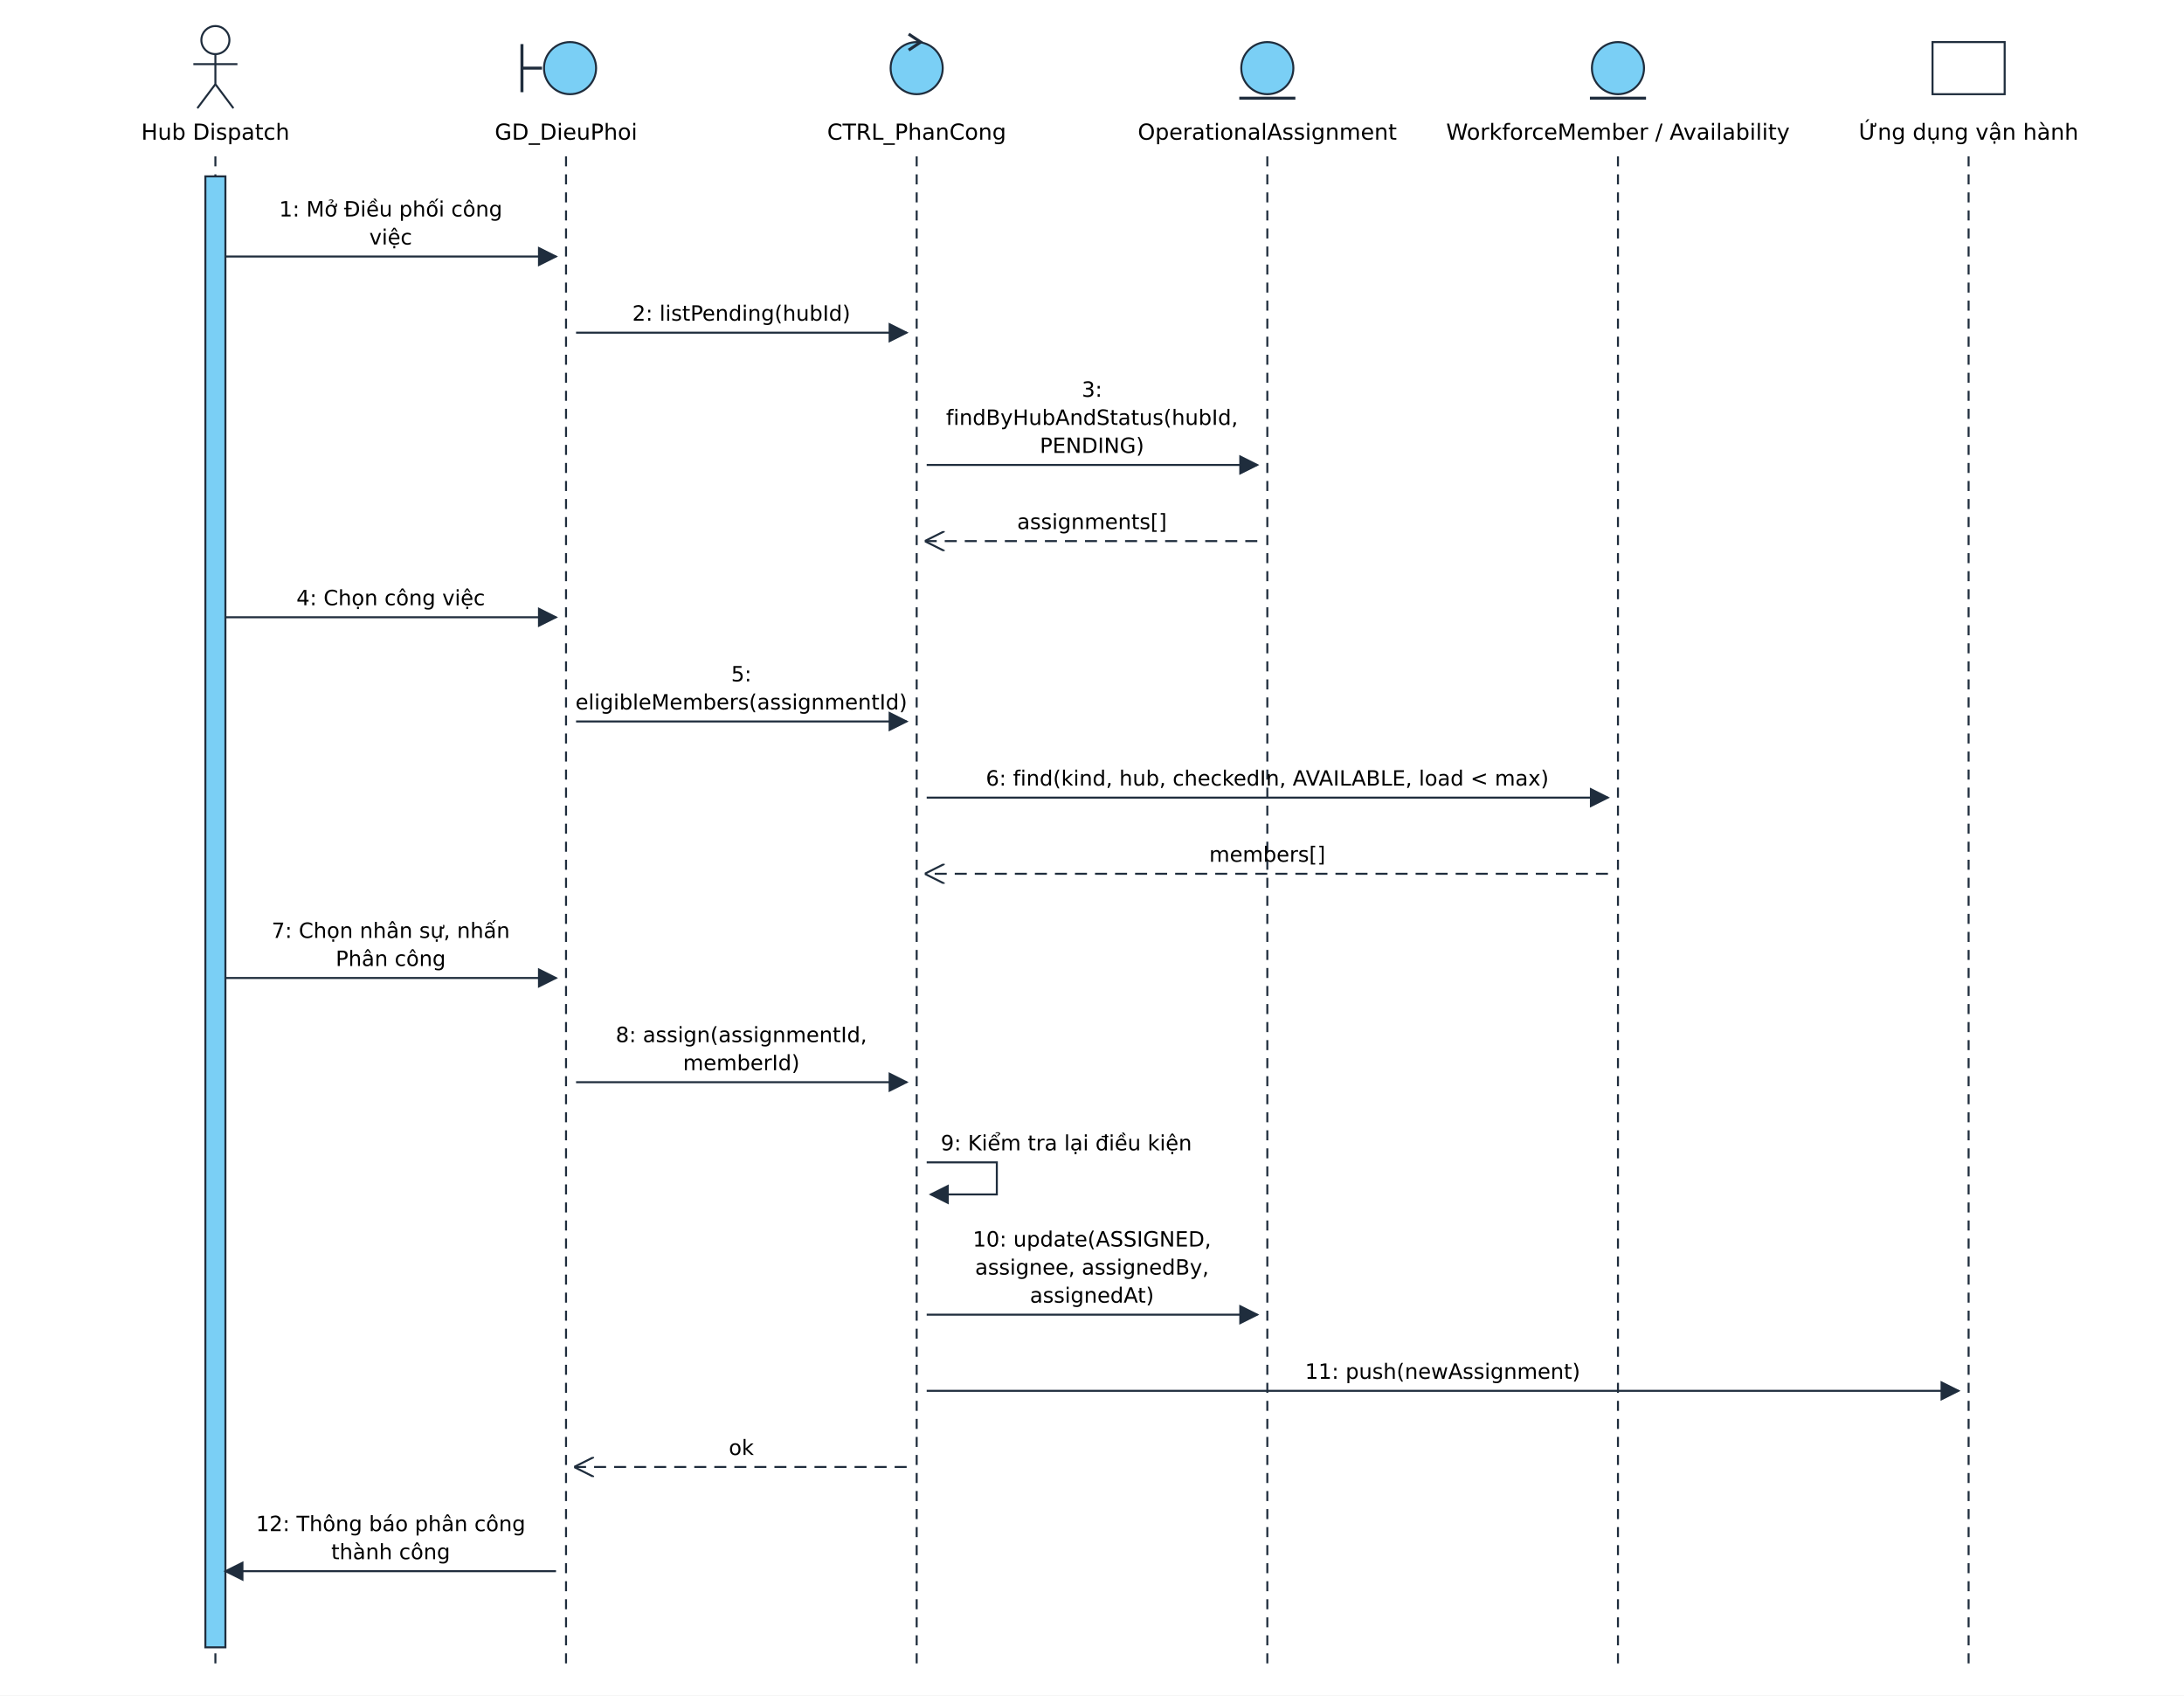
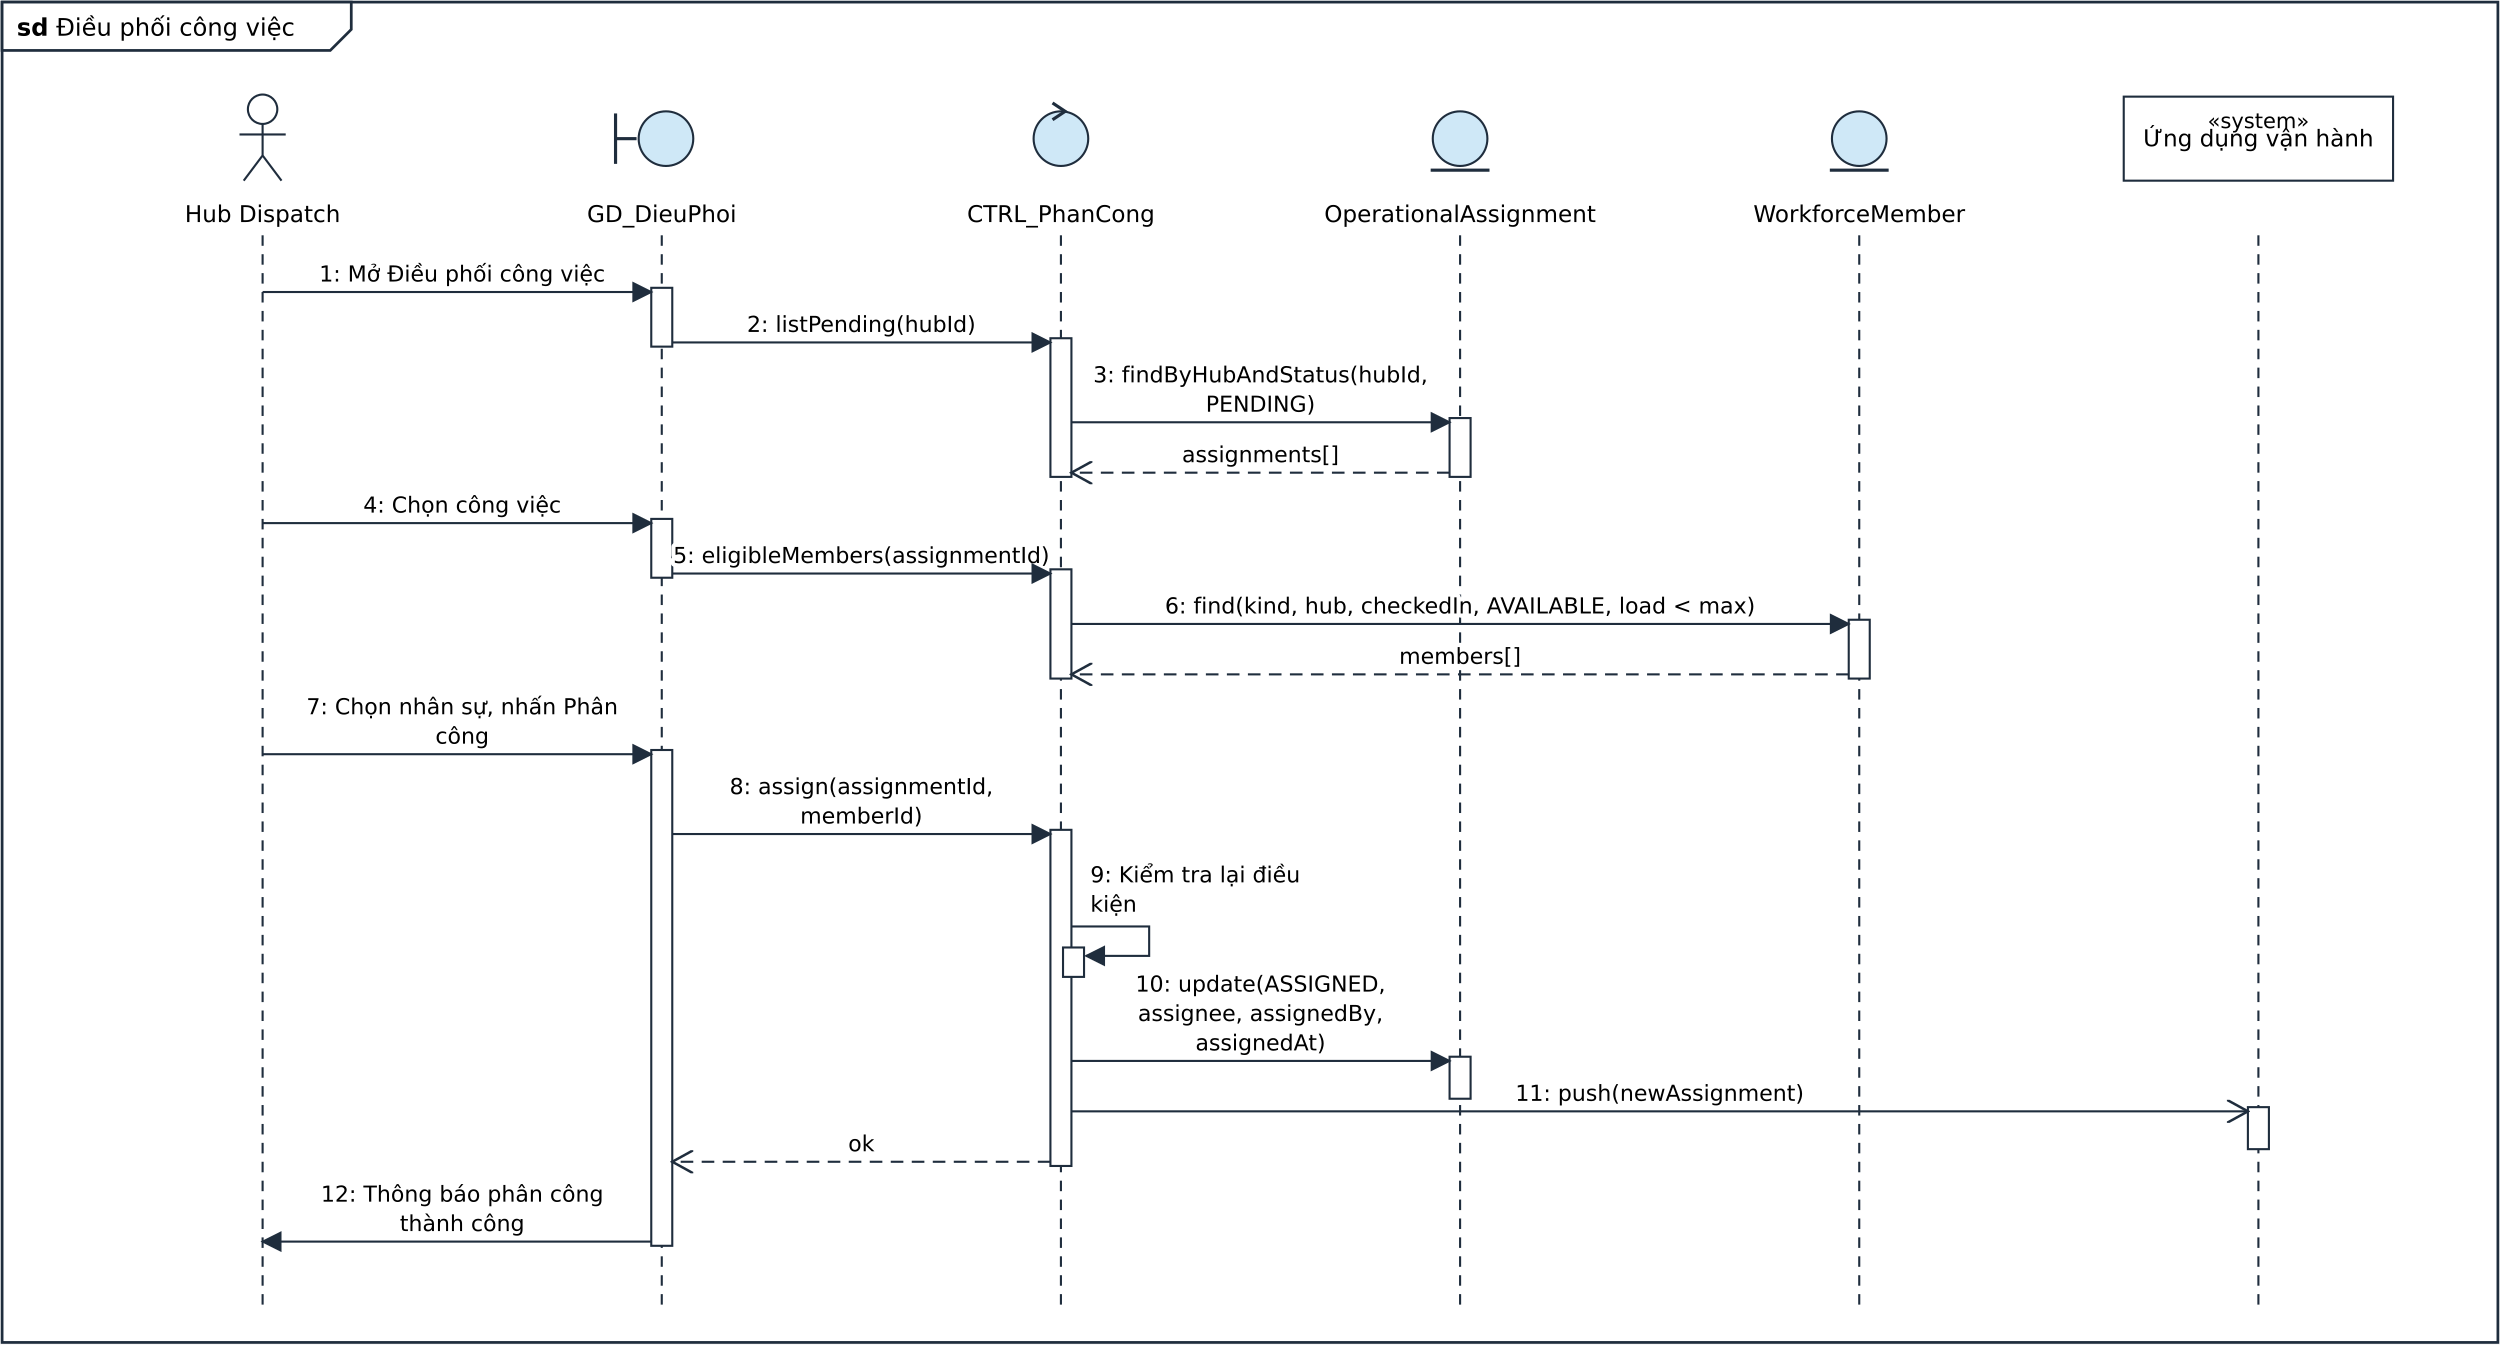
- <svg xmlns="http://www.w3.org/2000/svg" width="1090" height="846" viewBox="0 0 1090 846" font-family="DejaVu Sans, Arial, sans-serif">
+ <svg xmlns="http://www.w3.org/2000/svg" width="1190" height="640" viewBox="0 0 1190 640" font-family="DejaVu Sans, Arial, sans-serif">
  <defs>
    <marker id="arr" markerWidth="10" markerHeight="10" refX="9" refY="5" orient="auto">
      <path d="M0,0 L10,5 L0,10 Z" fill="#1f2d3d" />
    </marker>
-     <marker id="open" markerWidth="10" markerHeight="10" refX="9" refY="5" orient="auto">
-       <path d="M0,0 L10,5 L0,10" fill="none" stroke="#1f2d3d" />
+     <marker id="open" markerWidth="11" markerHeight="11" refX="10" refY="5.5" orient="auto">
+       <path d="M0,0 L10,5.5 L0,11" fill="none" stroke="#1f2d3d" stroke-width="1.2" />
    </marker>
  </defs>
-   <rect width="1090" height="846" fill="#fff" />
-   <circle cx="107.5" cy="20" r="7" fill="#fff" stroke="#1f2d3d" />
-   <path d="M107.5,27 L107.5,42 M96.5,32 L118.5,32 M107.5,42 L98.5,54 M107.5,42 L116.5,54" stroke="#1f2d3d" fill="none" />
-   <text x="107.5" y="69.7" font-size="11" font-weight="normal" text-anchor="middle">Hub Dispatch</text>
-   <line x1="107.5" y1="78" x2="107.5" y2="832" stroke="#1f2d3d" stroke-dasharray="5,4" />
-   <line x1="260.5" y1="22" x2="260.5" y2="46" stroke="#1f2d3d" stroke-width="1.5" />
-   <line x1="260.5" y1="34" x2="270.5" y2="34" stroke="#1f2d3d" stroke-width="1.5" />
-   <circle cx="284.5" cy="34" r="13" fill="#7acff5" stroke="#1f2d3d" />
-   <text x="282.5" y="69.7" font-size="11" font-weight="normal" text-anchor="middle">GD_DieuPhoi</text>
-   <line x1="282.5" y1="78" x2="282.5" y2="832" stroke="#1f2d3d" stroke-dasharray="5,4" />
-   <circle cx="457.5" cy="34" r="13" fill="#7acff5" stroke="#1f2d3d" />
-   <path d="M453.5,17 L459.5,21 L453.5,25" fill="none" stroke="#1f2d3d" stroke-width="1.5" />
-   <text x="457.5" y="69.7" font-size="11" font-weight="normal" text-anchor="middle">CTRL_PhanCong</text>
-   <line x1="457.5" y1="78" x2="457.5" y2="832" stroke="#1f2d3d" stroke-dasharray="5,4" />
-   <circle cx="632.5" cy="34" r="13" fill="#7acff5" stroke="#1f2d3d" />
-   <line x1="618.5" y1="49" x2="646.5" y2="49" stroke="#1f2d3d" stroke-width="1.5" />
-   <text x="632.5" y="69.7" font-size="11" font-weight="normal" text-anchor="middle">OperationalAssignment</text>
-   <line x1="632.5" y1="78" x2="632.5" y2="832" stroke="#1f2d3d" stroke-dasharray="5,4" />
-   <circle cx="807.5" cy="34" r="13" fill="#7acff5" stroke="#1f2d3d" />
-   <line x1="793.5" y1="49" x2="821.5" y2="49" stroke="#1f2d3d" stroke-width="1.5" />
-   <text x="807.5" y="69.7" font-size="11" font-weight="normal" text-anchor="middle">WorkforceMember / Availability</text>
-   <line x1="807.5" y1="78" x2="807.5" y2="832" stroke="#1f2d3d" stroke-dasharray="5,4" />
-   <rect x="964.5" y="21" width="36" height="26" fill="#fff" stroke="#1f2d3d" />
-   <text x="982.5" y="69.7" font-size="11" font-weight="normal" text-anchor="middle">Ứng dụng vận hành</text>
-   <line x1="982.5" y1="78" x2="982.5" y2="832" stroke="#1f2d3d" stroke-dasharray="5,4" />
-   <rect x="102.5" y="88" width="10" height="734" fill="#7acff5" stroke="#1f2d3d" />
-   <text x="195.0" y="108" font-size="10.5" text-anchor="middle">1: Mở Điều phối công</text>
-   <text x="195.0" y="122" font-size="10.5" text-anchor="middle">việc</text>
-   <line x1="112.5" y1="128" x2="277.5" y2="128" stroke="#1f2d3d" marker-end="url(#arr)" />
-   <text x="370.0" y="160" font-size="10.5" text-anchor="middle">2: listPending(hubId)</text>
-   <line x1="287.5" y1="166" x2="452.5" y2="166" stroke="#1f2d3d" marker-end="url(#arr)" />
-   <text x="545.0" y="198" font-size="10.5" text-anchor="middle">3:</text>
-   <text x="545.0" y="212" font-size="10.5" text-anchor="middle">findByHubAndStatus(hubId,</text>
-   <text x="545.0" y="226" font-size="10.5" text-anchor="middle">PENDING)</text>
-   <line x1="462.5" y1="232" x2="627.5" y2="232" stroke="#1f2d3d" marker-end="url(#arr)" />
-   <text x="545.0" y="264" font-size="10.5" text-anchor="middle">assignments[]</text>
-   <line x1="627.5" y1="270" x2="462.5" y2="270" stroke="#1f2d3d" stroke-dasharray="6,4" marker-end="url(#open)" />
-   <text x="195.0" y="302" font-size="10.5" text-anchor="middle">4: Chọn công việc</text>
-   <line x1="112.5" y1="308" x2="277.5" y2="308" stroke="#1f2d3d" marker-end="url(#arr)" />
-   <text x="370.0" y="340" font-size="10.5" text-anchor="middle">5:</text>
-   <text x="370.0" y="354" font-size="10.5" text-anchor="middle">eligibleMembers(assignmentId)</text>
-   <line x1="287.5" y1="360" x2="452.5" y2="360" stroke="#1f2d3d" marker-end="url(#arr)" />
-   <text x="632.5" y="392" font-size="10.5" text-anchor="middle">6: find(kind, hub, checkedIn, AVAILABLE, load &lt; max)</text>
-   <line x1="462.5" y1="398" x2="802.5" y2="398" stroke="#1f2d3d" marker-end="url(#arr)" />
-   <text x="632.5" y="430" font-size="10.5" text-anchor="middle">members[]</text>
-   <line x1="802.5" y1="436" x2="462.5" y2="436" stroke="#1f2d3d" stroke-dasharray="6,4" marker-end="url(#open)" />
-   <text x="195.0" y="468" font-size="10.5" text-anchor="middle">7: Chọn nhân sự, nhấn</text>
-   <text x="195.0" y="482" font-size="10.5" text-anchor="middle">Phân công</text>
-   <line x1="112.5" y1="488" x2="277.5" y2="488" stroke="#1f2d3d" marker-end="url(#arr)" />
-   <text x="370.0" y="520" font-size="10.5" text-anchor="middle">8: assign(assignmentId,</text>
-   <text x="370.0" y="534" font-size="10.5" text-anchor="middle">memberId)</text>
-   <line x1="287.5" y1="540" x2="452.5" y2="540" stroke="#1f2d3d" marker-end="url(#arr)" />
-   <text x="469.5" y="574" font-size="10.5">9: Kiểm tra lại điều kiện</text>
-   <path d="M462.5,580 L497.5,580 L497.5,596 L464.5,596" fill="none" stroke="#1f2d3d" marker-end="url(#arr)" />
-   <text x="545.0" y="622" font-size="10.5" text-anchor="middle">10: update(ASSIGNED,</text>
-   <text x="545.0" y="636" font-size="10.5" text-anchor="middle">assignee, assignedBy,</text>
-   <text x="545.0" y="650" font-size="10.5" text-anchor="middle">assignedAt)</text>
-   <line x1="462.5" y1="656" x2="627.5" y2="656" stroke="#1f2d3d" marker-end="url(#arr)" />
-   <text x="720.0" y="688" font-size="10.5" text-anchor="middle">11: push(newAssignment)</text>
-   <line x1="462.5" y1="694" x2="977.5" y2="694" stroke="#1f2d3d" marker-end="url(#arr)" />
-   <text x="370.0" y="726" font-size="10.5" text-anchor="middle">ok</text>
-   <line x1="452.5" y1="732" x2="287.5" y2="732" stroke="#1f2d3d" stroke-dasharray="6,4" marker-end="url(#open)" />
-   <text x="195.0" y="764" font-size="10.5" text-anchor="middle">12: Thông báo phân công</text>
-   <text x="195.0" y="778" font-size="10.5" text-anchor="middle">thành công</text>
-   <line x1="277.5" y1="784" x2="112.5" y2="784" stroke="#1f2d3d" marker-end="url(#arr)" />
+   <rect width="1190" height="640" fill="#fff" />
+   <rect x="1" y="1" width="1188" height="638" fill="none" stroke="#1f2d3d" stroke-width="1.3" />
+   <path d="M1,1 L167.2,1 L167.2,14 L157.2,24 L1,24 Z" fill="#fff" stroke="#1f2d3d" stroke-width="1.3" />
+   <text x="8" y="17" font-size="11.5">
+     <tspan font-weight="bold">sd</tspan> Điều phối công việc</text>
+   <circle cx="125.0" cy="52" r="7" fill="#fff" stroke="#1f2d3d" />
+   <path d="M125.0,59 L125.0,74 M114.0,64 L136.0,64 M125.0,74 L116.0,86 M125.0,74 L134.0,86" stroke="#1f2d3d" fill="none" />
+   <text x="125.0" y="105.7" font-size="11" font-weight="normal" text-anchor="middle">Hub Dispatch</text>
+   <line x1="125.0" y1="112" x2="125.0" y2="624" stroke="#1f2d3d" stroke-dasharray="5,4" />
+   <line x1="293.0" y1="54" x2="293.0" y2="78" stroke="#1f2d3d" stroke-width="1.5" />
+   <line x1="293.0" y1="66" x2="303.0" y2="66" stroke="#1f2d3d" stroke-width="1.5" />
+   <circle cx="317.0" cy="66" r="13" fill="#cfe8f7" stroke="#1f2d3d" />
+   <text x="315.0" y="105.7" font-size="11" font-weight="normal" text-anchor="middle">GD_DieuPhoi</text>
+   <line x1="315.0" y1="112" x2="315.0" y2="624" stroke="#1f2d3d" stroke-dasharray="5,4" />
+   <circle cx="505.0" cy="66" r="13" fill="#cfe8f7" stroke="#1f2d3d" />
+   <path d="M501.0,49 L507.0,53 L501.0,57" fill="none" stroke="#1f2d3d" stroke-width="1.5" />
+   <text x="505.0" y="105.7" font-size="11" font-weight="normal" text-anchor="middle">CTRL_PhanCong</text>
+   <line x1="505.0" y1="112" x2="505.0" y2="624" stroke="#1f2d3d" stroke-dasharray="5,4" />
+   <circle cx="695.0" cy="66" r="13" fill="#cfe8f7" stroke="#1f2d3d" />
+   <line x1="681.0" y1="81" x2="709.0" y2="81" stroke="#1f2d3d" stroke-width="1.5" />
+   <text x="695.0" y="105.7" font-size="11" font-weight="normal" text-anchor="middle">OperationalAssignment</text>
+   <line x1="695.0" y1="112" x2="695.0" y2="624" stroke="#1f2d3d" stroke-dasharray="5,4" />
+   <circle cx="885.0" cy="66" r="13" fill="#cfe8f7" stroke="#1f2d3d" />
+   <line x1="871.0" y1="81" x2="899.0" y2="81" stroke="#1f2d3d" stroke-width="1.5" />
+   <text x="885.0" y="105.7" font-size="11" font-weight="normal" text-anchor="middle">WorkforceMember</text>
+   <line x1="885.0" y1="112" x2="885.0" y2="624" stroke="#1f2d3d" stroke-dasharray="5,4" />
+   <rect x="1010.9" y="46" width="128.2" height="40" fill="#fff" stroke="#1f2d3d" />
+   <text x="1075.0" y="61" font-size="10" text-anchor="middle">«system»</text>
+   <text x="1075.0" y="69.7" font-size="11" font-weight="normal" text-anchor="middle">Ứng dụng vận hành</text>
+   <line x1="1075.0" y1="112" x2="1075.0" y2="624" stroke="#1f2d3d" stroke-dasharray="5,4" />
+   <rect x="310.0" y="137" width="10" height="28" fill="#fff" stroke="#1f2d3d" />
+   <rect x="500.0" y="161" width="10" height="66" fill="#fff" stroke="#1f2d3d" />
+   <rect x="690.0" y="199" width="10" height="28" fill="#fff" stroke="#1f2d3d" />
+   <rect x="310.0" y="247" width="10" height="28" fill="#fff" stroke="#1f2d3d" />
+   <rect x="500.0" y="271" width="10" height="52" fill="#fff" stroke="#1f2d3d" />
+   <rect x="880.0" y="295" width="10" height="28" fill="#fff" stroke="#1f2d3d" />
+   <rect x="310.0" y="357" width="10" height="236" fill="#fff" stroke="#1f2d3d" />
+   <rect x="500.0" y="395" width="10" height="160" fill="#fff" stroke="#1f2d3d" />
+   <rect x="506.0" y="451" width="10" height="14" fill="#fff" stroke="#1f2d3d" />
+   <rect x="690.0" y="503" width="10" height="20" fill="#fff" stroke="#1f2d3d" />
+   <rect x="1070.0" y="527" width="10" height="20" fill="#fff" stroke="#1f2d3d" />
+   <text x="220.0" y="134" font-size="10.5" text-anchor="middle" paint-order="stroke" stroke="#fff" stroke-width="4" stroke-linejoin="round">1: Mở Điều phối công việc</text>
+   <line x1="125.0" y1="139" x2="310.0" y2="139" stroke="#1f2d3d" marker-end="url(#arr)" />
+   <text x="410.0" y="158" font-size="10.5" text-anchor="middle" paint-order="stroke" stroke="#fff" stroke-width="4" stroke-linejoin="round">2: listPending(hubId)</text>
+   <line x1="320.0" y1="163" x2="500.0" y2="163" stroke="#1f2d3d" marker-end="url(#arr)" />
+   <text x="600.0" y="182" font-size="10.5" text-anchor="middle" paint-order="stroke" stroke="#fff" stroke-width="4" stroke-linejoin="round">3: findByHubAndStatus(hubId,</text>
+   <text x="600.0" y="196" font-size="10.5" text-anchor="middle" paint-order="stroke" stroke="#fff" stroke-width="4" stroke-linejoin="round">PENDING)</text>
+   <line x1="510.0" y1="201" x2="690.0" y2="201" stroke="#1f2d3d" marker-end="url(#arr)" />
+   <text x="600.0" y="220" font-size="10.5" text-anchor="middle" paint-order="stroke" stroke="#fff" stroke-width="4" stroke-linejoin="round">assignments[]</text>
+   <line x1="690.0" y1="225" x2="510.0" y2="225" stroke="#1f2d3d" stroke-dasharray="6,4" marker-end="url(#open)" />
+   <text x="220.0" y="244" font-size="10.5" text-anchor="middle" paint-order="stroke" stroke="#fff" stroke-width="4" stroke-linejoin="round">4: Chọn công việc</text>
+   <line x1="125.0" y1="249" x2="310.0" y2="249" stroke="#1f2d3d" marker-end="url(#arr)" />
+   <text x="410.0" y="268" font-size="10.5" text-anchor="middle" paint-order="stroke" stroke="#fff" stroke-width="4" stroke-linejoin="round">5: eligibleMembers(assignmentId)</text>
+   <line x1="320.0" y1="273" x2="500.0" y2="273" stroke="#1f2d3d" marker-end="url(#arr)" />
+   <text x="695.0" y="292" font-size="10.5" text-anchor="middle" paint-order="stroke" stroke="#fff" stroke-width="4" stroke-linejoin="round">6: find(kind, hub, checkedIn, AVAILABLE, load &lt; max)</text>
+   <line x1="510.0" y1="297" x2="880.0" y2="297" stroke="#1f2d3d" marker-end="url(#arr)" />
+   <text x="695.0" y="316" font-size="10.5" text-anchor="middle" paint-order="stroke" stroke="#fff" stroke-width="4" stroke-linejoin="round">members[]</text>
+   <line x1="880.0" y1="321" x2="510.0" y2="321" stroke="#1f2d3d" stroke-dasharray="6,4" marker-end="url(#open)" />
+   <text x="220.0" y="340" font-size="10.5" text-anchor="middle" paint-order="stroke" stroke="#fff" stroke-width="4" stroke-linejoin="round">7: Chọn nhân sự, nhấn Phân</text>
+   <text x="220.0" y="354" font-size="10.5" text-anchor="middle" paint-order="stroke" stroke="#fff" stroke-width="4" stroke-linejoin="round">công</text>
+   <line x1="125.0" y1="359" x2="310.0" y2="359" stroke="#1f2d3d" marker-end="url(#arr)" />
+   <text x="410.0" y="378" font-size="10.5" text-anchor="middle" paint-order="stroke" stroke="#fff" stroke-width="4" stroke-linejoin="round">8: assign(assignmentId,</text>
+   <text x="410.0" y="392" font-size="10.5" text-anchor="middle" paint-order="stroke" stroke="#fff" stroke-width="4" stroke-linejoin="round">memberId)</text>
+   <line x1="320.0" y1="397" x2="500.0" y2="397" stroke="#1f2d3d" marker-end="url(#arr)" />
+   <text x="519.0" y="420" font-size="10.5" paint-order="stroke" stroke="#fff" stroke-width="4" stroke-linejoin="round">9: Kiểm tra lại điều</text>
+   <text x="519.0" y="434" font-size="10.5" paint-order="stroke" stroke="#fff" stroke-width="4" stroke-linejoin="round">kiện</text>
+   <path d="M510.0,441 L547.0,441 L547.0,455 L517.0,455" fill="none" stroke="#1f2d3d" marker-end="url(#arr)" />
+   <text x="600.0" y="472" font-size="10.5" text-anchor="middle" paint-order="stroke" stroke="#fff" stroke-width="4" stroke-linejoin="round">10: update(ASSIGNED,</text>
+   <text x="600.0" y="486" font-size="10.5" text-anchor="middle" paint-order="stroke" stroke="#fff" stroke-width="4" stroke-linejoin="round">assignee, assignedBy,</text>
+   <text x="600.0" y="500" font-size="10.5" text-anchor="middle" paint-order="stroke" stroke="#fff" stroke-width="4" stroke-linejoin="round">assignedAt)</text>
+   <line x1="510.0" y1="505" x2="690.0" y2="505" stroke="#1f2d3d" marker-end="url(#arr)" />
+   <text x="790.0" y="524" font-size="10.5" text-anchor="middle" paint-order="stroke" stroke="#fff" stroke-width="4" stroke-linejoin="round">11: push(newAssignment)</text>
+   <line x1="510.0" y1="529" x2="1070.0" y2="529" stroke="#1f2d3d" marker-end="url(#open)" />
+   <text x="410.0" y="548" font-size="10.5" text-anchor="middle" paint-order="stroke" stroke="#fff" stroke-width="4" stroke-linejoin="round">ok</text>
+   <line x1="500.0" y1="553" x2="320.0" y2="553" stroke="#1f2d3d" stroke-dasharray="6,4" marker-end="url(#open)" />
+   <text x="220.0" y="572" font-size="10.5" text-anchor="middle" paint-order="stroke" stroke="#fff" stroke-width="4" stroke-linejoin="round">12: Thông báo phân công</text>
+   <text x="220.0" y="586" font-size="10.5" text-anchor="middle" paint-order="stroke" stroke="#fff" stroke-width="4" stroke-linejoin="round">thành công</text>
+   <line x1="310.0" y1="591" x2="125.0" y2="591" stroke="#1f2d3d" marker-end="url(#arr)" />
</svg>
